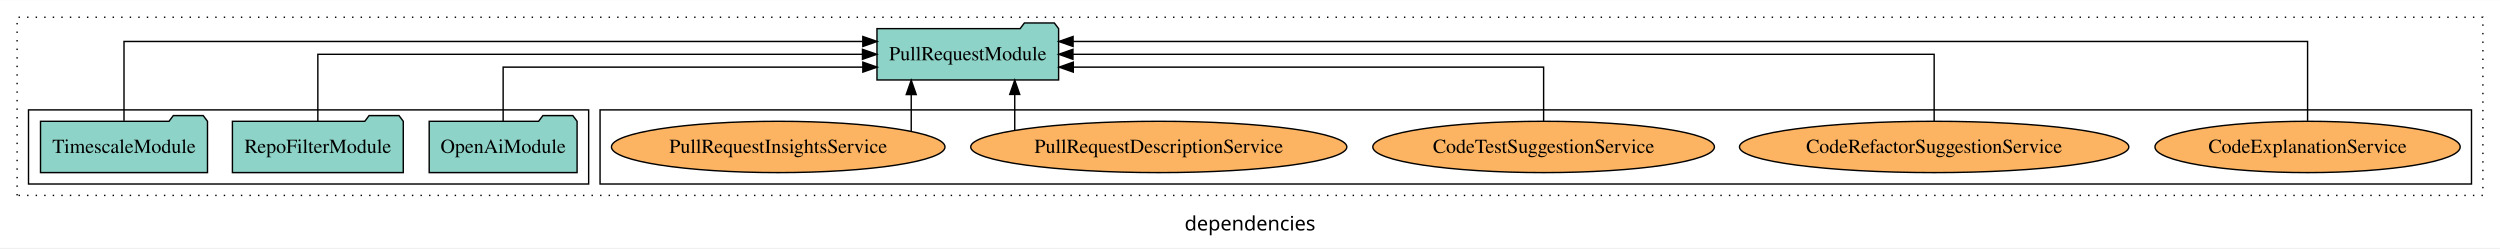
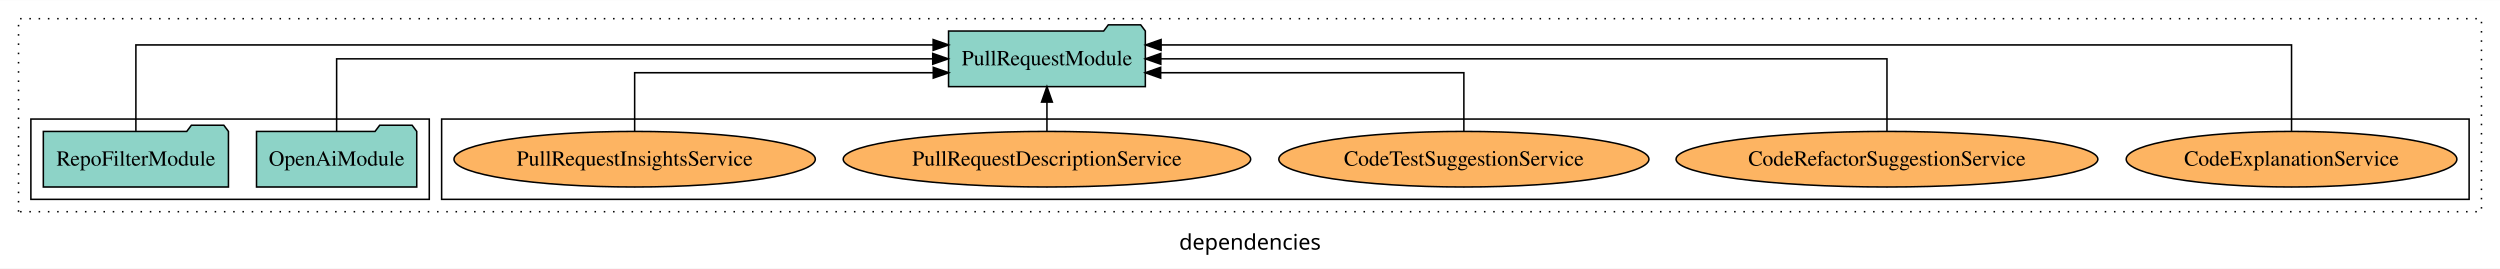
- <svg xmlns="http://www.w3.org/2000/svg" width="1754pt" height="174pt" viewBox="0.00 0.00 1754.00 173.80">
+ <svg xmlns="http://www.w3.org/2000/svg" width="1619pt" height="174pt" viewBox="0.00 0.00 1619.00 173.80">
  <g id="graph0" class="graph" transform="scale(1 1) rotate(0) translate(4 169.8)">
-     <polygon fill="white" stroke="transparent" points="-4,4 -4,-169.8 1750,-169.8 1750,4 -4,4" />
-     <text text-anchor="middle" x="873" y="-8.2" font-family="sans-serif" font-size="14.00">dependencies</text>
+     <polygon fill="white" stroke="transparent" points="-4,4 -4,-169.8 1615,-169.8 1615,4 -4,4" />
+     <text text-anchor="middle" x="805.5" y="-8.2" font-family="sans-serif" font-size="14.00">dependencies</text>
    <g id="clust1" class="cluster">
-       <polygon fill="none" stroke="black" stroke-dasharray="1,5" points="8,-32.8 8,-157.8 1738,-157.8 1738,-32.8 8,-32.8" />
+       <polygon fill="none" stroke="black" stroke-dasharray="1,5" points="8,-32.8 8,-157.8 1603,-157.8 1603,-32.8 8,-32.8" />
    </g>
    <g id="clust6" class="cluster">
-       <polygon fill="none" stroke="black" points="417,-40.8 417,-92.8 1730,-92.8 1730,-40.8 417,-40.8" />
+       <polygon fill="none" stroke="black" points="282,-40.8 282,-92.8 1595,-92.8 1595,-40.8 282,-40.8" />
    </g>
    <g id="clust3" class="cluster">
-       <polygon fill="none" stroke="black" points="16,-40.8 16,-92.8 409,-92.8 409,-40.8 16,-40.8" />
+       <polygon fill="none" stroke="black" points="16,-40.8 16,-92.8 274,-92.8 274,-40.8 16,-40.8" />
    </g>
    <g id="node1" class="node">
-       <polygon fill="#8dd3c7" stroke="black" points="400.88,-84.8 397.88,-88.8 376.88,-88.8 373.88,-84.8 297.12,-84.8 297.12,-48.8 400.88,-48.8 400.88,-84.8" />
-       <text text-anchor="middle" x="349" y="-62.6" font-family="Times,serif" font-size="14.00">OpenAiModule</text>
+       <polygon fill="#8dd3c7" stroke="black" points="265.88,-84.8 262.88,-88.8 241.88,-88.8 238.88,-84.8 162.12,-84.8 162.12,-48.8 265.88,-48.8 265.88,-84.8" />
+       <text text-anchor="middle" x="214" y="-62.6" font-family="Times,serif" font-size="14.00">OpenAiModule</text>
+     </g>
+     <g id="node3" class="node">
+       <polygon fill="#8dd3c7" stroke="black" points="737.72,-149.8 734.72,-153.8 713.72,-153.8 710.72,-149.8 610.28,-149.8 610.28,-113.8 737.72,-113.8 737.72,-149.8" />
+       <text text-anchor="middle" x="674" y="-127.6" font-family="Times,serif" font-size="14.00">PullRequestModule</text>
+     </g>
+     <g id="edge1" class="edge">
+       <path fill="none" stroke="black" d="M214,-84.91C214,-104.14 214,-131.8 214,-131.8 214,-131.8 600.04,-131.8 600.04,-131.8" />
+       <polygon fill="black" stroke="black" points="600.04,-135.3 610.04,-131.8 600.04,-128.3 600.04,-135.3" />
+     </g>
+     <g id="node2" class="node">
+       <polygon fill="#8dd3c7" stroke="black" points="143.94,-84.8 140.94,-88.8 119.94,-88.8 116.94,-84.8 24.06,-84.8 24.06,-48.8 143.94,-48.8 143.94,-84.8" />
+       <text text-anchor="middle" x="84" y="-62.6" font-family="Times,serif" font-size="14.00">RepoFilterModule</text>
+     </g>
+     <g id="edge2" class="edge">
+       <path fill="none" stroke="black" d="M84,-85.09C84,-107.01 84,-140.8 84,-140.8 84,-140.8 600.3,-140.8 600.3,-140.8" />
+       <polygon fill="black" stroke="black" points="600.3,-144.3 610.3,-140.8 600.3,-137.3 600.3,-144.3" />
    </g>
    <g id="node4" class="node">
-       <polygon fill="#8dd3c7" stroke="black" points="738.72,-149.8 735.72,-153.8 714.72,-153.8 711.72,-149.8 611.28,-149.8 611.28,-113.8 738.72,-113.8 738.72,-149.8" />
-       <text text-anchor="middle" x="675" y="-127.6" font-family="Times,serif" font-size="14.00">PullRequestModule</text>
-     </g>
-     <g id="edge1" class="edge">
-       <path fill="none" stroke="black" d="M349,-84.83C349,-101.2 349,-122.8 349,-122.8 349,-122.8 601.37,-122.8 601.37,-122.8" />
-       <polygon fill="black" stroke="black" points="601.37,-126.3 611.37,-122.8 601.37,-119.3 601.37,-126.3" />
-     </g>
-     <g id="node2" class="node">
-       <polygon fill="#8dd3c7" stroke="black" points="278.94,-84.8 275.94,-88.8 254.94,-88.8 251.94,-84.8 159.06,-84.8 159.06,-48.8 278.94,-48.8 278.94,-84.8" />
-       <text text-anchor="middle" x="219" y="-62.6" font-family="Times,serif" font-size="14.00">RepoFilterModule</text>
-     </g>
-     <g id="edge2" class="edge">
-       <path fill="none" stroke="black" d="M219,-84.91C219,-104.14 219,-131.8 219,-131.8 219,-131.8 601.12,-131.8 601.12,-131.8" />
-       <polygon fill="black" stroke="black" points="601.12,-135.3 611.12,-131.8 601.11,-128.3 601.12,-135.3" />
-     </g>
-     <g id="node3" class="node">
-       <polygon fill="#8dd3c7" stroke="black" points="141.58,-84.8 138.58,-88.8 117.58,-88.8 114.58,-84.8 24.42,-84.8 24.42,-48.8 141.58,-48.8 141.58,-84.8" />
-       <text text-anchor="middle" x="83" y="-62.6" font-family="Times,serif" font-size="14.00">TimescaleModule</text>
+       <ellipse fill="#fdb462" stroke="black" cx="1480" cy="-66.8" rx="107.08" ry="18" />
+       <text text-anchor="middle" x="1480" y="-62.6" font-family="Times,serif" font-size="14.00">CodeExplanationService</text>
    </g>
    <g id="edge3" class="edge">
-       <path fill="none" stroke="black" d="M83,-85.09C83,-107.01 83,-140.8 83,-140.8 83,-140.8 601.36,-140.8 601.36,-140.8" />
-       <polygon fill="black" stroke="black" points="601.36,-144.3 611.36,-140.8 601.36,-137.3 601.36,-144.3" />
+       <path fill="none" stroke="black" d="M1480,-85.09C1480,-107.01 1480,-140.8 1480,-140.8 1480,-140.8 747.92,-140.8 747.92,-140.8" />
+       <polygon fill="black" stroke="black" points="747.92,-137.3 737.92,-140.8 747.92,-144.3 747.92,-137.3" />
    </g>
    <g id="node5" class="node">
-       <ellipse fill="#fdb462" stroke="black" cx="1615" cy="-66.8" rx="107.08" ry="18" />
-       <text text-anchor="middle" x="1615" y="-62.6" font-family="Times,serif" font-size="14.00">CodeExplanationService</text>
+       <ellipse fill="#fdb462" stroke="black" cx="1218" cy="-66.8" rx="136.59" ry="18" />
+       <text text-anchor="middle" x="1218" y="-62.6" font-family="Times,serif" font-size="14.00">CodeRefactorSuggestionService</text>
    </g>
    <g id="edge4" class="edge">
-       <path fill="none" stroke="black" d="M1615,-85.09C1615,-107.01 1615,-140.8 1615,-140.8 1615,-140.8 748.87,-140.8 748.87,-140.8" />
-       <polygon fill="black" stroke="black" points="748.87,-137.3 738.87,-140.8 748.87,-144.3 748.87,-137.3" />
+       <path fill="none" stroke="black" d="M1218,-84.91C1218,-104.14 1218,-131.8 1218,-131.8 1218,-131.8 747.74,-131.8 747.74,-131.8" />
+       <polygon fill="black" stroke="black" points="747.74,-128.3 737.74,-131.8 747.74,-135.3 747.74,-128.3" />
    </g>
    <g id="node6" class="node">
-       <ellipse fill="#fdb462" stroke="black" cx="1353" cy="-66.8" rx="136.59" ry="18" />
-       <text text-anchor="middle" x="1353" y="-62.6" font-family="Times,serif" font-size="14.00">CodeRefactorSuggestionService</text>
+       <ellipse fill="#fdb462" stroke="black" cx="944" cy="-66.8" rx="119.85" ry="18" />
+       <text text-anchor="middle" x="944" y="-62.6" font-family="Times,serif" font-size="14.00">CodeTestSuggestionService</text>
    </g>
    <g id="edge5" class="edge">
-       <path fill="none" stroke="black" d="M1353,-84.91C1353,-104.14 1353,-131.8 1353,-131.8 1353,-131.8 748.78,-131.8 748.78,-131.8" />
-       <polygon fill="black" stroke="black" points="748.78,-128.3 738.78,-131.8 748.78,-135.3 748.78,-128.3" />
+       <path fill="none" stroke="black" d="M944,-84.83C944,-101.2 944,-122.8 944,-122.8 944,-122.8 747.64,-122.8 747.64,-122.8" />
+       <polygon fill="black" stroke="black" points="747.64,-119.3 737.64,-122.8 747.64,-126.3 747.64,-119.3" />
    </g>
    <g id="node7" class="node">
-       <ellipse fill="#fdb462" stroke="black" cx="1079" cy="-66.8" rx="119.85" ry="18" />
-       <text text-anchor="middle" x="1079" y="-62.6" font-family="Times,serif" font-size="14.00">CodeTestSuggestionService</text>
+       <ellipse fill="#fdb462" stroke="black" cx="674" cy="-66.8" rx="131.95" ry="18" />
+       <text text-anchor="middle" x="674" y="-62.6" font-family="Times,serif" font-size="14.00">PullRequestDescriptionService</text>
    </g>
    <g id="edge6" class="edge">
-       <path fill="none" stroke="black" d="M1079,-84.83C1079,-101.2 1079,-122.8 1079,-122.8 1079,-122.8 749.02,-122.8 749.02,-122.8" />
-       <polygon fill="black" stroke="black" points="749.02,-119.3 739.02,-122.8 749.01,-126.3 749.02,-119.3" />
+       <path fill="none" stroke="black" d="M674,-84.91C674,-84.91 674,-103.79 674,-103.79" />
+       <polygon fill="black" stroke="black" points="670.5,-103.79 674,-113.79 677.5,-103.79 670.5,-103.79" />
    </g>
    <g id="node8" class="node">
-       <ellipse fill="#fdb462" stroke="black" cx="809" cy="-66.8" rx="131.95" ry="18" />
-       <text text-anchor="middle" x="809" y="-62.6" font-family="Times,serif" font-size="14.00">PullRequestDescriptionService</text>
+       <ellipse fill="#fdb462" stroke="black" cx="407" cy="-66.8" rx="117.01" ry="18" />
+       <text text-anchor="middle" x="407" y="-62.6" font-family="Times,serif" font-size="14.00">PullRequestInsightsService</text>
    </g>
    <g id="edge7" class="edge">
-       <path fill="none" stroke="black" d="M707.94,-78.42C707.94,-78.42 707.94,-103.65 707.94,-103.65" />
-       <polygon fill="black" stroke="black" points="704.44,-103.65 707.94,-113.65 711.44,-103.65 704.44,-103.65" />
-     </g>
-     <g id="node9" class="node">
-       <ellipse fill="#fdb462" stroke="black" cx="542" cy="-66.8" rx="117.01" ry="18" />
-       <text text-anchor="middle" x="542" y="-62.6" font-family="Times,serif" font-size="14.00">PullRequestInsightsService</text>
-     </g>
-     <g id="edge8" class="edge">
-       <path fill="none" stroke="black" d="M635.32,-77.83C635.32,-77.83 635.32,-103.58 635.32,-103.58" />
-       <polygon fill="black" stroke="black" points="631.82,-103.58 635.32,-113.58 638.82,-103.58 631.82,-103.58" />
+       <path fill="none" stroke="black" d="M407,-84.83C407,-101.2 407,-122.8 407,-122.8 407,-122.8 600.39,-122.8 600.39,-122.8" />
+       <polygon fill="black" stroke="black" points="600.39,-126.3 610.39,-122.8 600.39,-119.3 600.39,-126.3" />
    </g>
  </g>
</svg>
